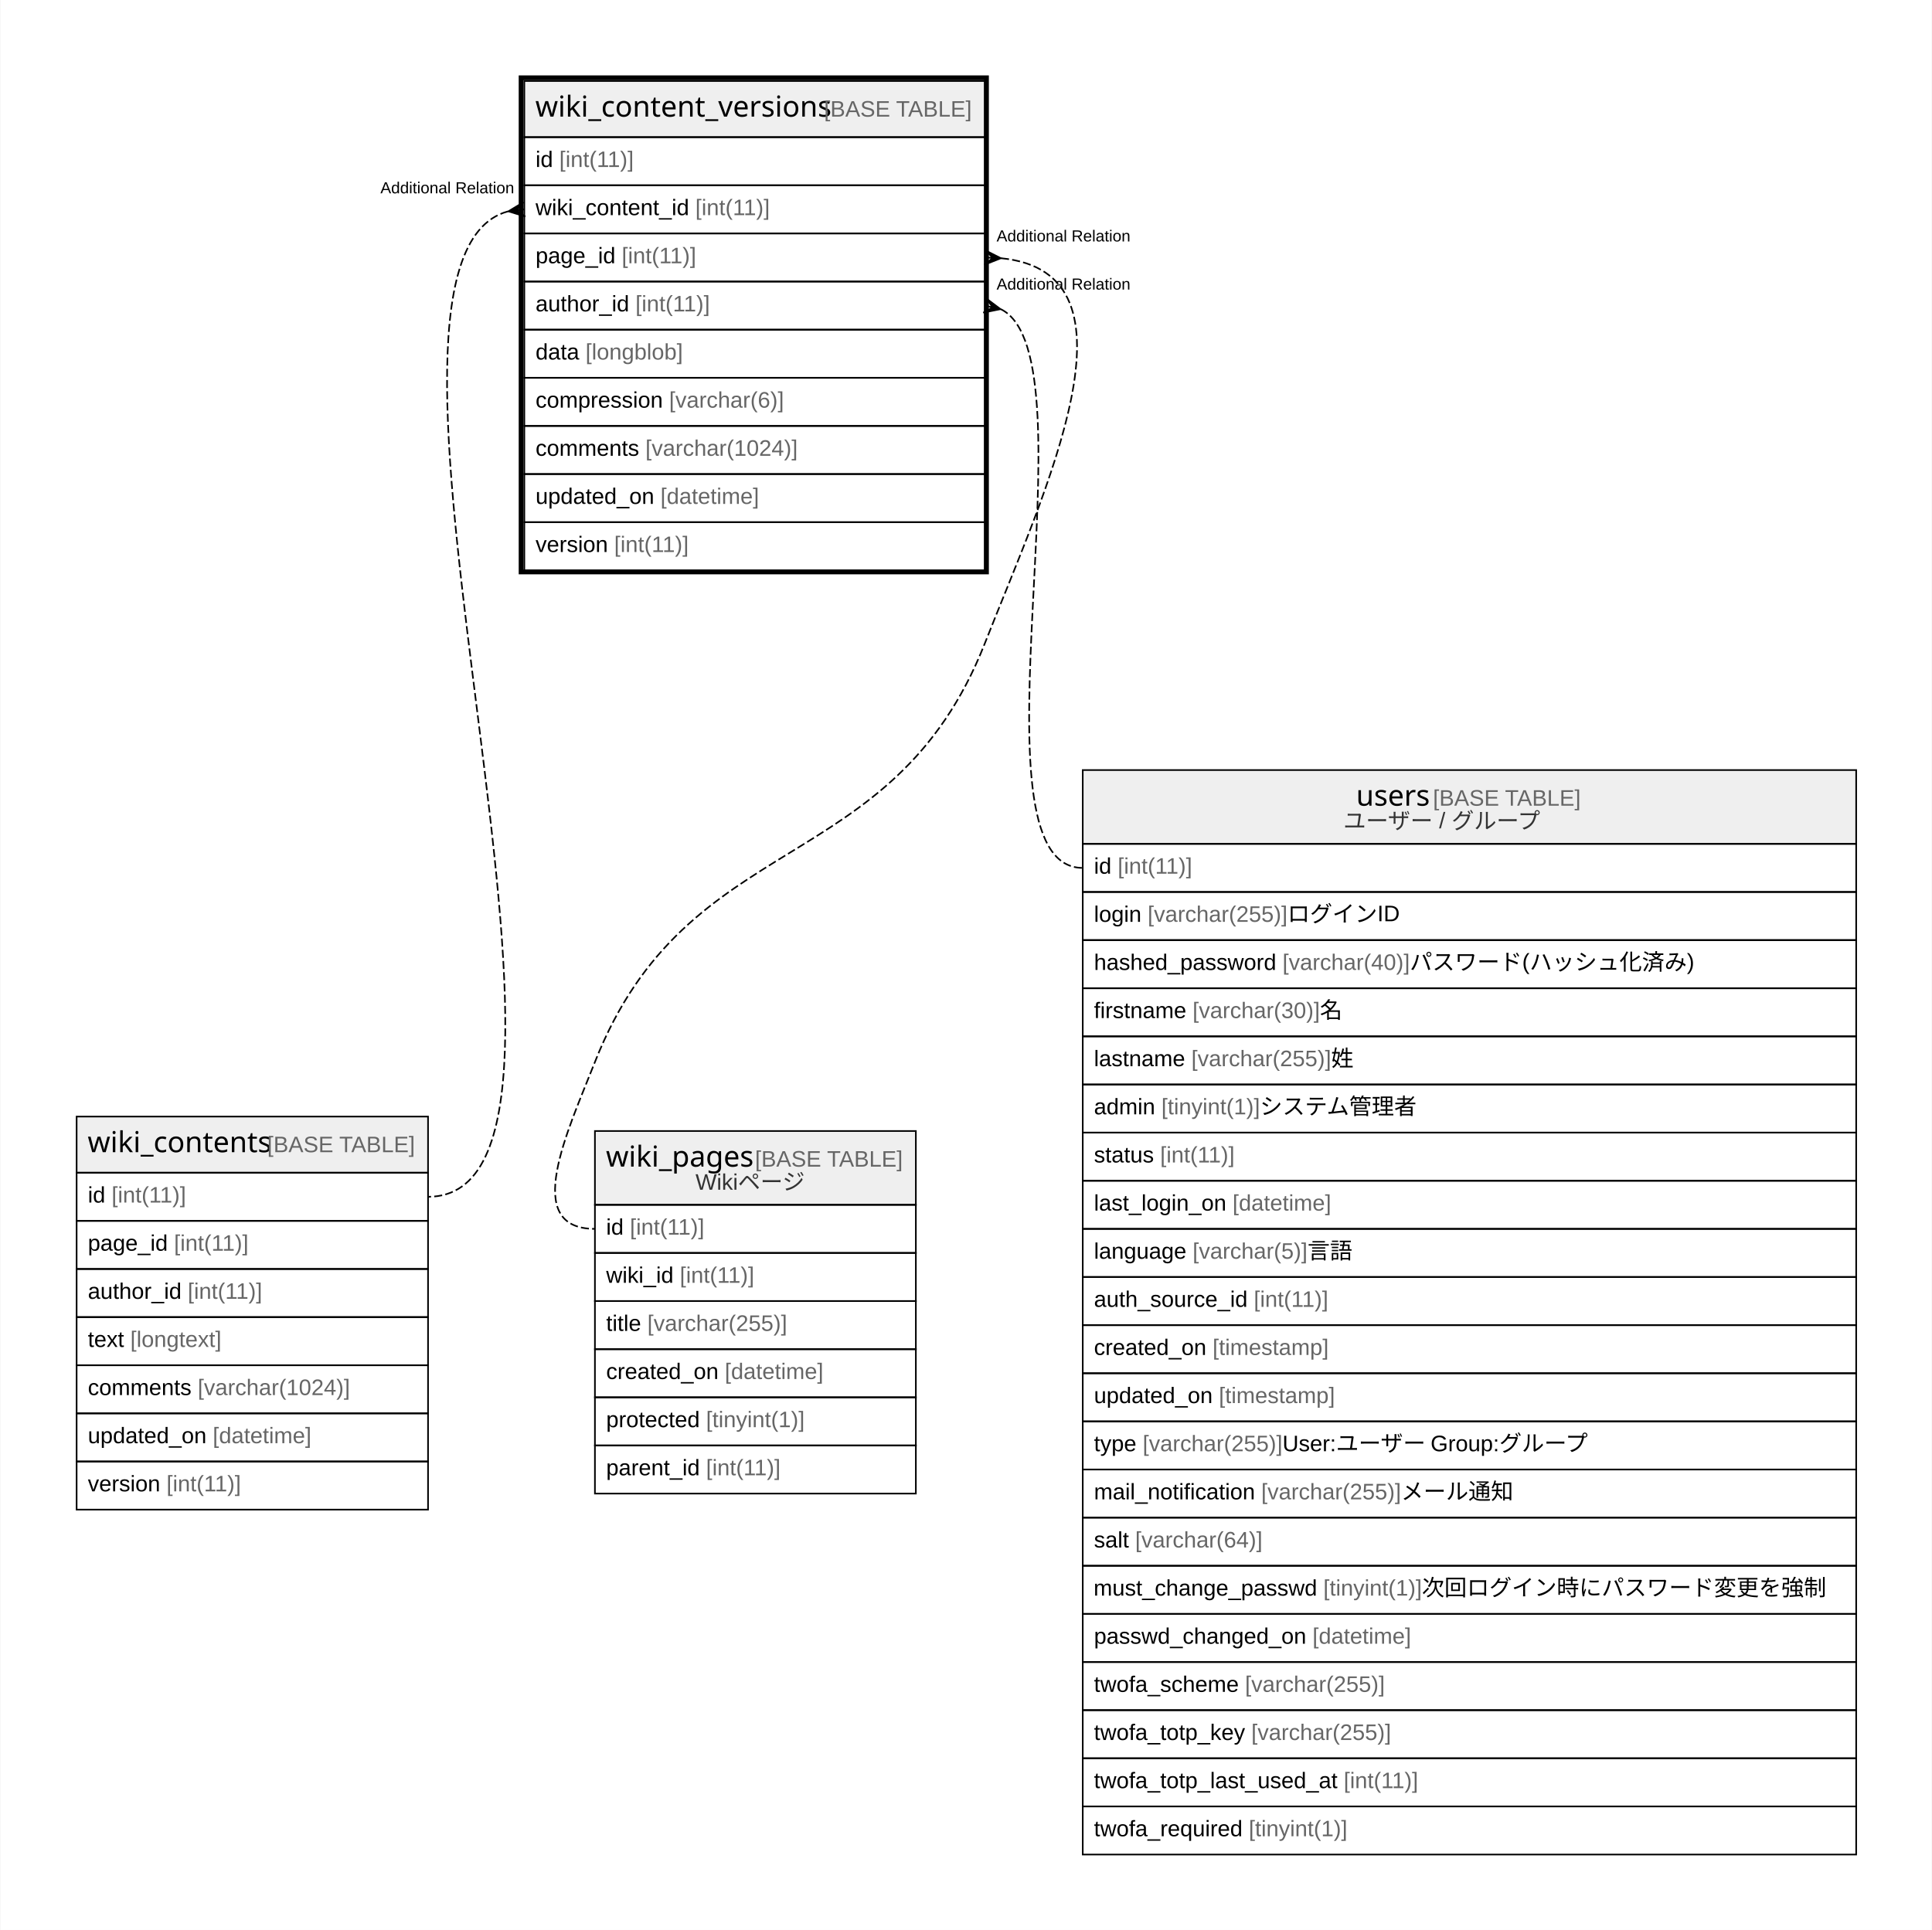
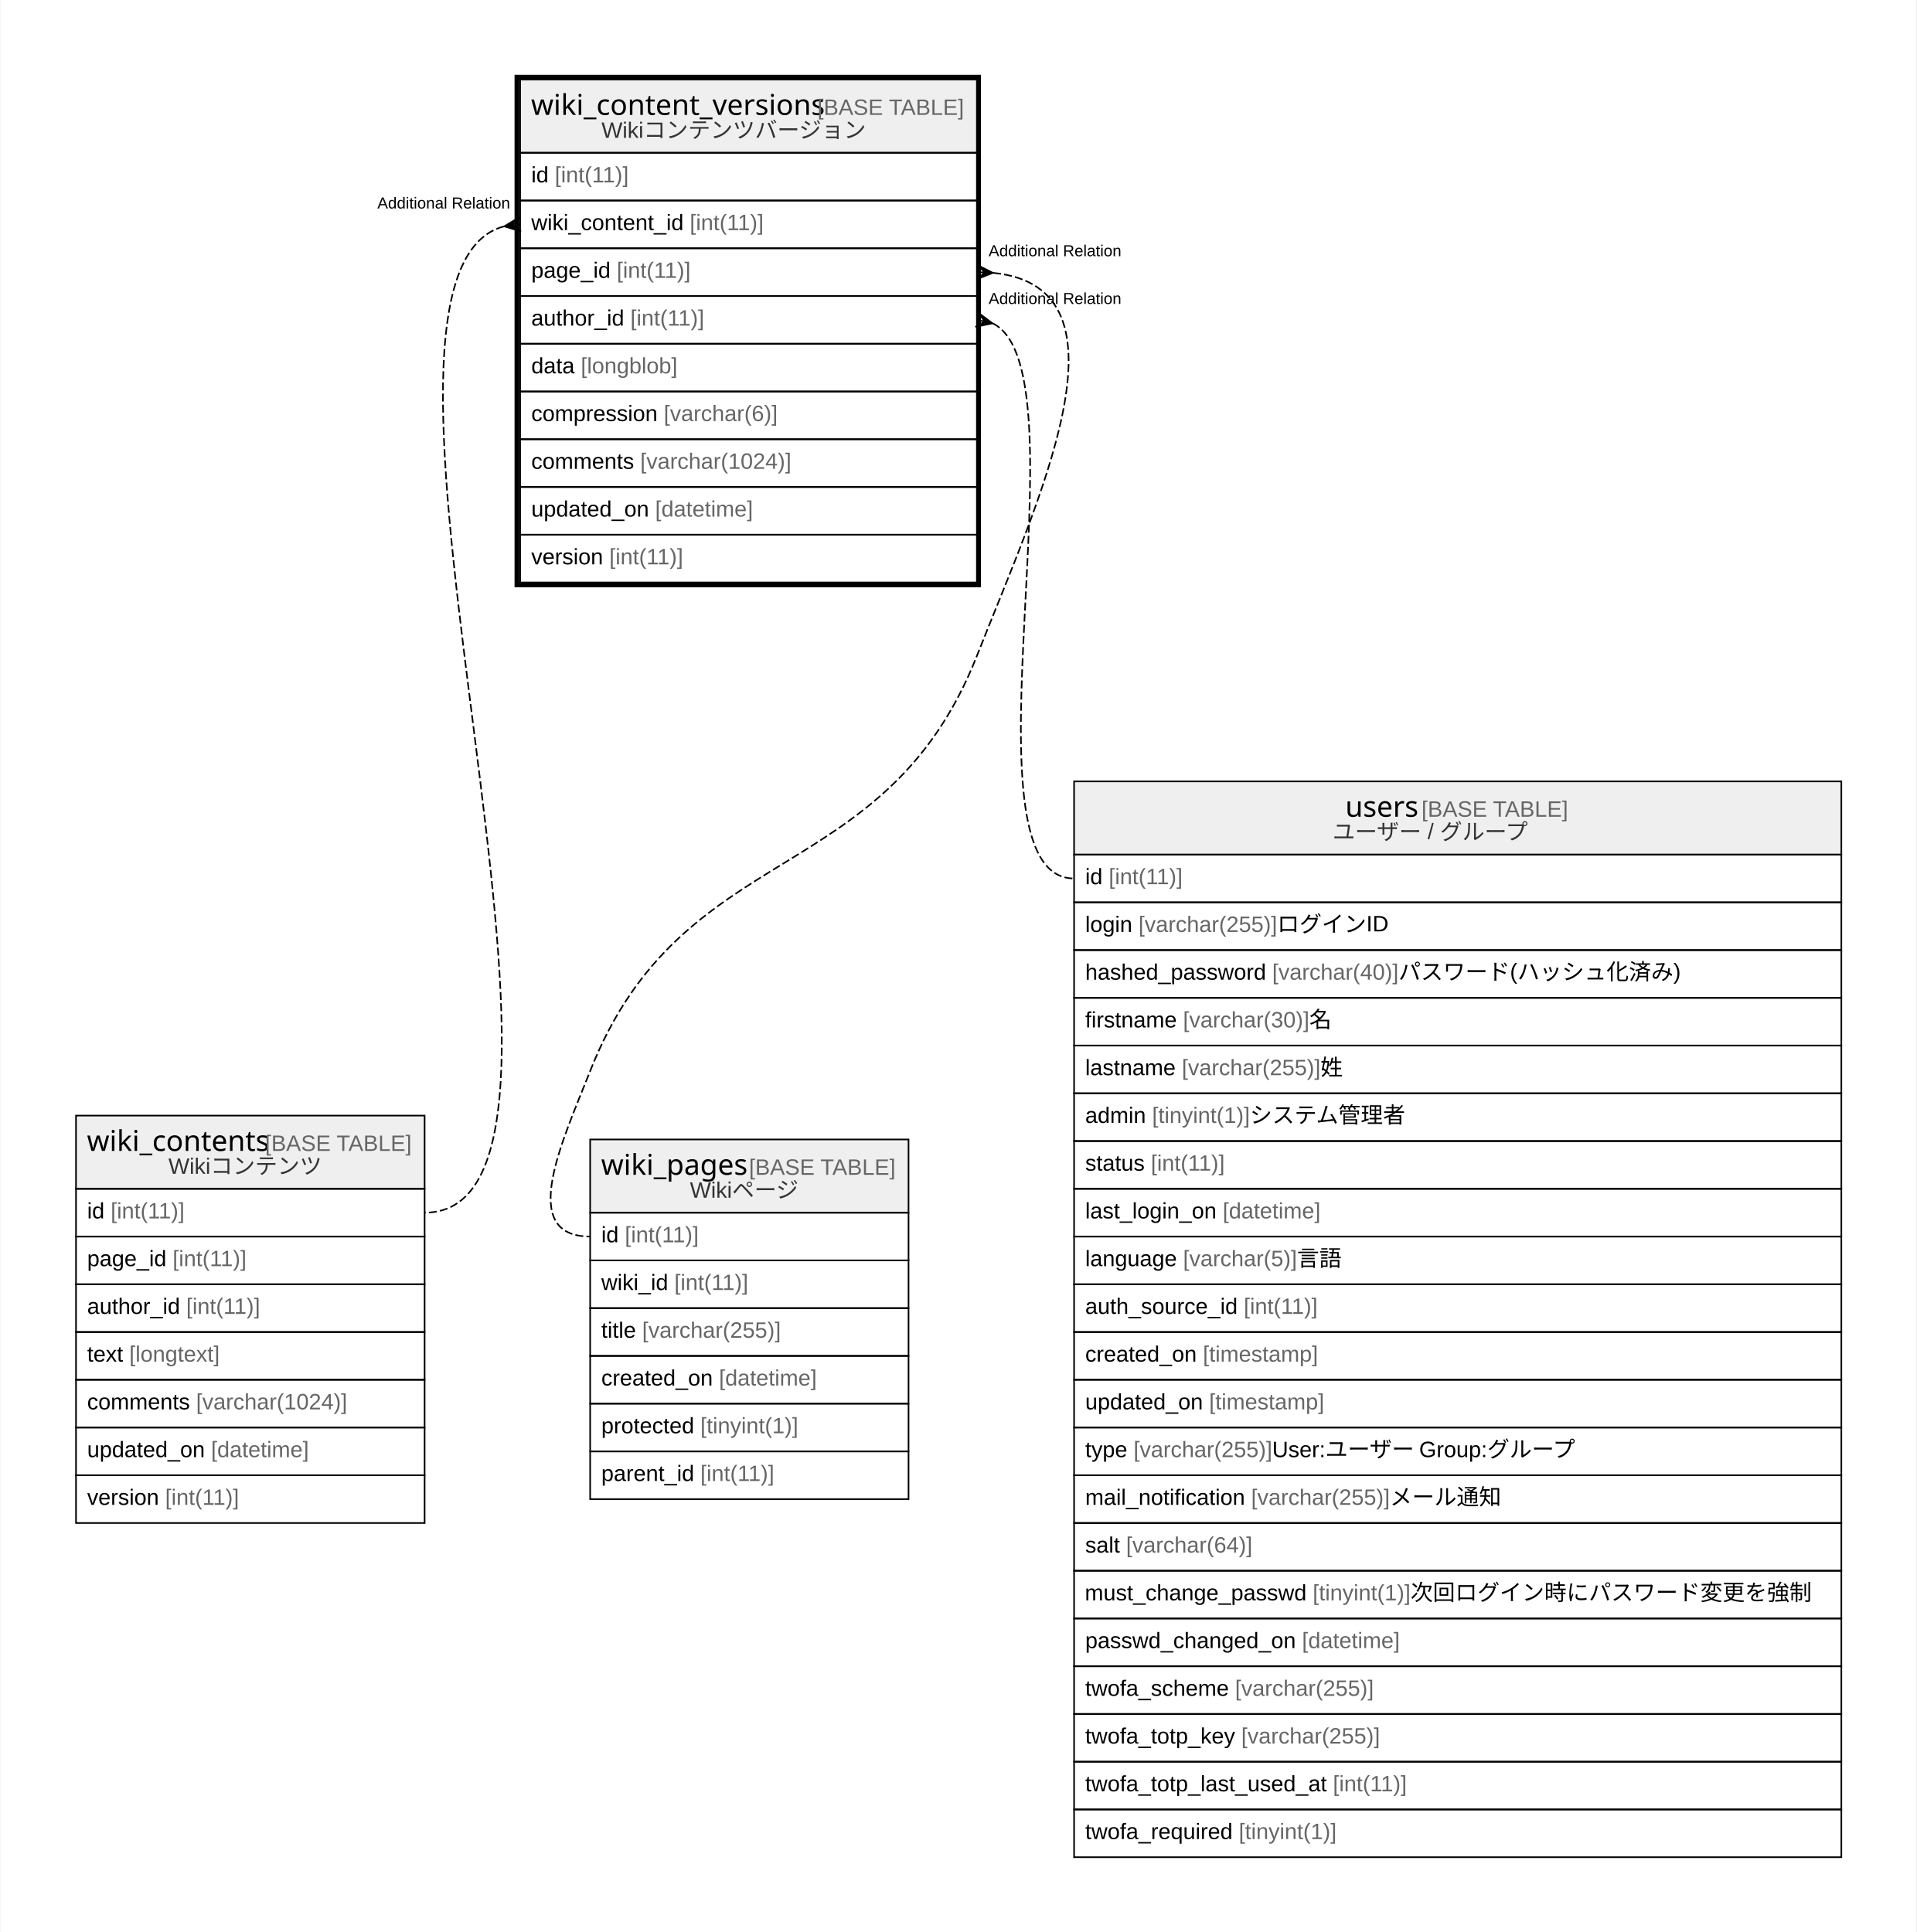
- <svg xmlns="http://www.w3.org/2000/svg" width="1204pt" height="1203pt" viewBox="0.00 0.00 1203.50 1203.00">
-   <g id="graph0" class="graph" transform="scale(1 1) rotate(0) translate(4 1199)">
-     <polygon fill="#ffffff" stroke="transparent" points="-4,4 -4,-1199 1199.5,-1199 1199.5,4 -4,4" />
+ <svg xmlns="http://www.w3.org/2000/svg" width="1204pt" height="1214pt" viewBox="0.00 0.00 1203.50 1214.00">
+   <g id="graph0" class="graph" transform="scale(1 1) rotate(0) translate(4 1210)">
+     <polygon fill="#ffffff" stroke="transparent" points="-4,4 -4,-1210 1199.5,-1210 1199.5,4 -4,4" />
    <g id="node1" class="node">
-       <polygon fill="#efefef" stroke="transparent" points="322.5,-1113.5 322.5,-1148.5 609.5,-1148.5 609.5,-1113.5 322.5,-1113.5" />
-       <polygon fill="none" stroke="#000000" points="322.5,-1113.5 322.5,-1148.5 609.5,-1148.5 609.5,-1113.5 322.5,-1113.5" />
-       <text text-anchor="start" x="329.358" y="-1126.3" font-family="Arial Bold" font-size="18.00" fill="#000000">wiki_content_versions</text>
-       <text text-anchor="start" x="505.388" y="-1126.3" font-family="Arial" font-size="14.00" fill="#000000"> </text>
-       <text text-anchor="start" x="509.278" y="-1126.3" font-family="Arial" font-size="14.00" fill="#666666">[BASE TABLE]</text>
-       <polygon fill="none" stroke="#000000" points="322.5,-1083.5 322.5,-1113.5 609.5,-1113.5 609.5,-1083.5 322.5,-1083.5" />
-       <text text-anchor="start" x="329.5" y="-1094.9" font-family="Arial" font-size="14.00" fill="#000000">id </text>
-       <text text-anchor="start" x="344.28" y="-1094.9" font-family="Arial" font-size="14.00" fill="#666666">[int(11)]</text>
-       <polygon fill="none" stroke="#000000" points="322.5,-1053.5 322.5,-1083.5 609.5,-1083.5 609.5,-1053.5 322.5,-1053.5" />
-       <text text-anchor="start" x="329.5" y="-1064.9" font-family="Arial" font-size="14.00" fill="#000000">wiki_content_id </text>
-       <text text-anchor="start" x="429.076" y="-1064.9" font-family="Arial" font-size="14.00" fill="#666666">[int(11)]</text>
-       <polygon fill="none" stroke="#000000" points="322.5,-1023.5 322.5,-1053.5 609.5,-1053.5 609.5,-1023.5 322.5,-1023.5" />
-       <text text-anchor="start" x="329.5" y="-1034.9" font-family="Arial" font-size="14.00" fill="#000000">page_id </text>
-       <text text-anchor="start" x="383.193" y="-1034.9" font-family="Arial" font-size="14.00" fill="#666666">[int(11)]</text>
-       <polygon fill="none" stroke="#000000" points="322.5,-993.5 322.5,-1023.5 609.5,-1023.5 609.5,-993.5 322.5,-993.5" />
-       <text text-anchor="start" x="329.5" y="-1004.9" font-family="Arial" font-size="14.00" fill="#000000">author_id </text>
-       <text text-anchor="start" x="391.744" y="-1004.9" font-family="Arial" font-size="14.00" fill="#666666">[int(11)]</text>
-       <polygon fill="none" stroke="#000000" points="322.5,-963.5 322.5,-993.5 609.5,-993.5 609.5,-963.5 322.5,-963.5" />
-       <text text-anchor="start" x="329.5" y="-974.9" font-family="Arial" font-size="14.00" fill="#000000">data </text>
-       <text text-anchor="start" x="360.629" y="-974.9" font-family="Arial" font-size="14.00" fill="#666666">[longblob]</text>
-       <polygon fill="none" stroke="#000000" points="322.5,-933.5 322.5,-963.5 609.5,-963.5 609.5,-933.5 322.5,-933.5" />
-       <text text-anchor="start" x="329.5" y="-944.9" font-family="Arial" font-size="14.00" fill="#000000">compression </text>
-       <text text-anchor="start" x="412.731" y="-944.9" font-family="Arial" font-size="14.00" fill="#666666">[varchar(6)]</text>
-       <polygon fill="none" stroke="#000000" points="322.5,-903.5 322.5,-933.5 609.5,-933.5 609.5,-903.5 322.5,-903.5" />
-       <text text-anchor="start" x="329.5" y="-914.9" font-family="Arial" font-size="14.00" fill="#000000">comments </text>
-       <text text-anchor="start" x="397.95" y="-914.9" font-family="Arial" font-size="14.00" fill="#666666">[varchar(1024)]</text>
-       <polygon fill="none" stroke="#000000" points="322.5,-873.5 322.5,-903.5 609.5,-903.5 609.5,-873.5 322.5,-873.5" />
-       <text text-anchor="start" x="329.5" y="-884.9" font-family="Arial" font-size="14.00" fill="#000000">updated_on </text>
-       <text text-anchor="start" x="407.325" y="-884.9" font-family="Arial" font-size="14.00" fill="#666666">[datetime]</text>
-       <polygon fill="none" stroke="#000000" points="322.5,-843.5 322.5,-873.5 609.5,-873.5 609.5,-843.5 322.5,-843.5" />
-       <text text-anchor="start" x="329.5" y="-854.9" font-family="Arial" font-size="14.00" fill="#000000">version </text>
-       <text text-anchor="start" x="378.506" y="-854.9" font-family="Arial" font-size="14.00" fill="#666666">[int(11)]</text>
-       <polygon fill="none" stroke="#000000" stroke-width="3" points="320.5,-842.5 320.5,-1150.5 610.5,-1150.5 610.5,-842.5 320.5,-842.5" />
+       <polygon fill="#efefef" stroke="transparent" points="322.5,-1114 322.5,-1160 609.5,-1160 609.5,-1114 322.5,-1114" />
+       <polygon fill="none" stroke="#000000" points="322.5,-1114 322.5,-1160 609.5,-1160 609.5,-1114 322.5,-1114" />
+       <text text-anchor="start" x="329.358" y="-1137.8" font-family="Arial Bold" font-size="18.00" fill="#000000">wiki_content_versions</text>
+       <text text-anchor="start" x="505.388" y="-1137.8" font-family="Arial" font-size="14.00" fill="#000000"> </text>
+       <text text-anchor="start" x="509.278" y="-1137.8" font-family="Arial" font-size="14.00" fill="#666666">[BASE TABLE]</text>
+       <text text-anchor="start" x="373.594" y="-1123.4" font-family="Arial" font-size="14.00" fill="#333333">Wikiコンテンツバージョン</text>
+       <polygon fill="none" stroke="#000000" points="322.5,-1084 322.5,-1114 609.5,-1114 609.5,-1084 322.5,-1084" />
+       <text text-anchor="start" x="329.5" y="-1095.4" font-family="Arial" font-size="14.00" fill="#000000">id </text>
+       <text text-anchor="start" x="344.28" y="-1095.4" font-family="Arial" font-size="14.00" fill="#666666">[int(11)]</text>
+       <polygon fill="none" stroke="#000000" points="322.5,-1054 322.5,-1084 609.5,-1084 609.5,-1054 322.5,-1054" />
+       <text text-anchor="start" x="329.5" y="-1065.4" font-family="Arial" font-size="14.00" fill="#000000">wiki_content_id </text>
+       <text text-anchor="start" x="429.076" y="-1065.4" font-family="Arial" font-size="14.00" fill="#666666">[int(11)]</text>
+       <polygon fill="none" stroke="#000000" points="322.5,-1024 322.5,-1054 609.5,-1054 609.5,-1024 322.5,-1024" />
+       <text text-anchor="start" x="329.5" y="-1035.4" font-family="Arial" font-size="14.00" fill="#000000">page_id </text>
+       <text text-anchor="start" x="383.193" y="-1035.4" font-family="Arial" font-size="14.00" fill="#666666">[int(11)]</text>
+       <polygon fill="none" stroke="#000000" points="322.5,-994 322.5,-1024 609.5,-1024 609.5,-994 322.5,-994" />
+       <text text-anchor="start" x="329.5" y="-1005.4" font-family="Arial" font-size="14.00" fill="#000000">author_id </text>
+       <text text-anchor="start" x="391.744" y="-1005.4" font-family="Arial" font-size="14.00" fill="#666666">[int(11)]</text>
+       <polygon fill="none" stroke="#000000" points="322.5,-964 322.5,-994 609.5,-994 609.5,-964 322.5,-964" />
+       <text text-anchor="start" x="329.5" y="-975.4" font-family="Arial" font-size="14.00" fill="#000000">data </text>
+       <text text-anchor="start" x="360.629" y="-975.4" font-family="Arial" font-size="14.00" fill="#666666">[longblob]</text>
+       <polygon fill="none" stroke="#000000" points="322.5,-934 322.5,-964 609.5,-964 609.5,-934 322.5,-934" />
+       <text text-anchor="start" x="329.5" y="-945.4" font-family="Arial" font-size="14.00" fill="#000000">compression </text>
+       <text text-anchor="start" x="412.731" y="-945.4" font-family="Arial" font-size="14.00" fill="#666666">[varchar(6)]</text>
+       <polygon fill="none" stroke="#000000" points="322.5,-904 322.5,-934 609.5,-934 609.5,-904 322.5,-904" />
+       <text text-anchor="start" x="329.5" y="-915.4" font-family="Arial" font-size="14.00" fill="#000000">comments </text>
+       <text text-anchor="start" x="397.95" y="-915.4" font-family="Arial" font-size="14.00" fill="#666666">[varchar(1024)]</text>
+       <polygon fill="none" stroke="#000000" points="322.5,-874 322.5,-904 609.5,-904 609.5,-874 322.5,-874" />
+       <text text-anchor="start" x="329.5" y="-885.4" font-family="Arial" font-size="14.00" fill="#000000">updated_on </text>
+       <text text-anchor="start" x="407.325" y="-885.4" font-family="Arial" font-size="14.00" fill="#666666">[datetime]</text>
+       <polygon fill="none" stroke="#000000" points="322.5,-844 322.5,-874 609.5,-874 609.5,-844 322.5,-844" />
+       <text text-anchor="start" x="329.5" y="-855.4" font-family="Arial" font-size="14.00" fill="#000000">version </text>
+       <text text-anchor="start" x="378.506" y="-855.4" font-family="Arial" font-size="14.00" fill="#666666">[int(11)]</text>
+       <polygon fill="none" stroke="#000000" stroke-width="3" points="320.5,-842.5 320.5,-1161.5 610.5,-1161.5 610.5,-842.5 320.5,-842.5" />
    </g>
    <g id="node2" class="node">
-       <polygon fill="#efefef" stroke="transparent" points="43.5,-468 43.5,-503 262.5,-503 262.5,-468 43.5,-468" />
-       <polygon fill="none" stroke="#000000" points="43.5,-468 43.5,-503 262.5,-503 262.5,-468 43.5,-468" />
-       <text text-anchor="start" x="50.364" y="-480.8" font-family="Arial Bold" font-size="18.00" fill="#000000">wiki_contents</text>
-       <text text-anchor="start" x="158.382" y="-480.8" font-family="Arial" font-size="14.00" fill="#000000"> </text>
-       <text text-anchor="start" x="162.273" y="-480.8" font-family="Arial" font-size="14.00" fill="#666666">[BASE TABLE]</text>
-       <polygon fill="none" stroke="#000000" points="43.5,-438 43.5,-468 262.5,-468 262.5,-438 43.5,-438" />
-       <text text-anchor="start" x="50.5" y="-449.4" font-family="Arial" font-size="14.00" fill="#000000">id </text>
-       <text text-anchor="start" x="65.28" y="-449.4" font-family="Arial" font-size="14.00" fill="#666666">[int(11)]</text>
-       <polygon fill="none" stroke="#000000" points="43.5,-408 43.5,-438 262.5,-438 262.5,-408 43.5,-408" />
-       <text text-anchor="start" x="50.5" y="-419.4" font-family="Arial" font-size="14.00" fill="#000000">page_id </text>
-       <text text-anchor="start" x="104.193" y="-419.4" font-family="Arial" font-size="14.00" fill="#666666">[int(11)]</text>
-       <polygon fill="none" stroke="#000000" points="43.5,-378 43.5,-408 262.5,-408 262.5,-378 43.5,-378" />
-       <text text-anchor="start" x="50.5" y="-389.4" font-family="Arial" font-size="14.00" fill="#000000">author_id </text>
-       <text text-anchor="start" x="112.744" y="-389.4" font-family="Arial" font-size="14.00" fill="#666666">[int(11)]</text>
-       <polygon fill="none" stroke="#000000" points="43.5,-348 43.5,-378 262.5,-378 262.5,-348 43.5,-348" />
-       <text text-anchor="start" x="50.5" y="-359.4" font-family="Arial" font-size="14.00" fill="#000000">text </text>
-       <text text-anchor="start" x="76.954" y="-359.4" font-family="Arial" font-size="14.00" fill="#666666">[longtext]</text>
-       <polygon fill="none" stroke="#000000" points="43.5,-318 43.5,-348 262.5,-348 262.5,-318 43.5,-318" />
-       <text text-anchor="start" x="50.5" y="-329.4" font-family="Arial" font-size="14.00" fill="#000000">comments </text>
-       <text text-anchor="start" x="118.95" y="-329.4" font-family="Arial" font-size="14.00" fill="#666666">[varchar(1024)]</text>
-       <polygon fill="none" stroke="#000000" points="43.5,-288 43.5,-318 262.5,-318 262.5,-288 43.5,-288" />
-       <text text-anchor="start" x="50.5" y="-299.4" font-family="Arial" font-size="14.00" fill="#000000">updated_on </text>
-       <text text-anchor="start" x="128.325" y="-299.4" font-family="Arial" font-size="14.00" fill="#666666">[datetime]</text>
-       <polygon fill="none" stroke="#000000" points="43.5,-258 43.5,-288 262.5,-288 262.5,-258 43.5,-258" />
-       <text text-anchor="start" x="50.5" y="-269.4" font-family="Arial" font-size="14.00" fill="#000000">version </text>
-       <text text-anchor="start" x="99.506" y="-269.4" font-family="Arial" font-size="14.00" fill="#666666">[int(11)]</text>
+       <polygon fill="#efefef" stroke="transparent" points="43.5,-463 43.5,-509 262.5,-509 262.5,-463 43.5,-463" />
+       <polygon fill="none" stroke="#000000" points="43.5,-463 43.5,-509 262.5,-509 262.5,-463 43.5,-463" />
+       <text text-anchor="start" x="50.364" y="-486.8" font-family="Arial Bold" font-size="18.00" fill="#000000">wiki_contents</text>
+       <text text-anchor="start" x="158.382" y="-486.8" font-family="Arial" font-size="14.00" fill="#000000"> </text>
+       <text text-anchor="start" x="162.273" y="-486.8" font-family="Arial" font-size="14.00" fill="#666666">[BASE TABLE]</text>
+       <text text-anchor="start" x="101.549" y="-472.4" font-family="Arial" font-size="14.00" fill="#333333">Wikiコンテンツ</text>
+       <polygon fill="none" stroke="#000000" points="43.5,-433 43.5,-463 262.5,-463 262.5,-433 43.5,-433" />
+       <text text-anchor="start" x="50.5" y="-444.4" font-family="Arial" font-size="14.00" fill="#000000">id </text>
+       <text text-anchor="start" x="65.28" y="-444.4" font-family="Arial" font-size="14.00" fill="#666666">[int(11)]</text>
+       <polygon fill="none" stroke="#000000" points="43.5,-403 43.5,-433 262.5,-433 262.5,-403 43.5,-403" />
+       <text text-anchor="start" x="50.5" y="-414.4" font-family="Arial" font-size="14.00" fill="#000000">page_id </text>
+       <text text-anchor="start" x="104.193" y="-414.4" font-family="Arial" font-size="14.00" fill="#666666">[int(11)]</text>
+       <polygon fill="none" stroke="#000000" points="43.5,-373 43.5,-403 262.5,-403 262.5,-373 43.5,-373" />
+       <text text-anchor="start" x="50.5" y="-384.4" font-family="Arial" font-size="14.00" fill="#000000">author_id </text>
+       <text text-anchor="start" x="112.744" y="-384.4" font-family="Arial" font-size="14.00" fill="#666666">[int(11)]</text>
+       <polygon fill="none" stroke="#000000" points="43.5,-343 43.5,-373 262.5,-373 262.5,-343 43.5,-343" />
+       <text text-anchor="start" x="50.5" y="-354.4" font-family="Arial" font-size="14.00" fill="#000000">text </text>
+       <text text-anchor="start" x="76.954" y="-354.4" font-family="Arial" font-size="14.00" fill="#666666">[longtext]</text>
+       <polygon fill="none" stroke="#000000" points="43.5,-313 43.5,-343 262.5,-343 262.5,-313 43.5,-313" />
+       <text text-anchor="start" x="50.5" y="-324.4" font-family="Arial" font-size="14.00" fill="#000000">comments </text>
+       <text text-anchor="start" x="118.95" y="-324.4" font-family="Arial" font-size="14.00" fill="#666666">[varchar(1024)]</text>
+       <polygon fill="none" stroke="#000000" points="43.5,-283 43.5,-313 262.5,-313 262.5,-283 43.5,-283" />
+       <text text-anchor="start" x="50.5" y="-294.4" font-family="Arial" font-size="14.00" fill="#000000">updated_on </text>
+       <text text-anchor="start" x="128.325" y="-294.4" font-family="Arial" font-size="14.00" fill="#666666">[datetime]</text>
+       <polygon fill="none" stroke="#000000" points="43.5,-253 43.5,-283 262.5,-283 262.5,-253 43.5,-253" />
+       <text text-anchor="start" x="50.5" y="-264.4" font-family="Arial" font-size="14.00" fill="#000000">version </text>
+       <text text-anchor="start" x="99.506" y="-264.4" font-family="Arial" font-size="14.00" fill="#666666">[int(11)]</text>
    </g>
    <g id="edge1" class="edge">
-       <path fill="none" stroke="#000000" stroke-dasharray="5,2" d="M312.351,-1067.239C196.159,-1036.47 396.303,-453 262.5,-453" />
-       <polygon fill="#000000" stroke="#000000" points="312.576,-1067.267 321.945,-1072.966 317.538,-1067.883 322.5,-1068.5 322.5,-1068.5 322.5,-1068.5 317.538,-1067.883 323.055,-1064.034 312.576,-1067.267 312.576,-1067.267" />
-       <text text-anchor="start" x="232.825" y="-1078.5" font-family="Arial" font-size="10.00" fill="#000000">Additional Relation</text>
+       <path fill="none" stroke="#000000" stroke-dasharray="5,2" d="M312.262,-1067.728C195.068,-1036.684 397.487,-448 262.5,-448" />
+       <polygon fill="#000000" stroke="#000000" points="312.576,-1067.766 321.945,-1073.466 317.538,-1068.383 322.5,-1069 322.5,-1069 322.5,-1069 317.538,-1068.383 323.055,-1064.534 312.576,-1067.766 312.576,-1067.766" />
+       <text text-anchor="start" x="232.825" y="-1079" font-family="Arial" font-size="10.00" fill="#000000">Additional Relation</text>
    </g>
    <g id="node3" class="node">
      <polygon fill="#efefef" stroke="transparent" points="366.5,-448 366.5,-494 566.5,-494 566.5,-448 366.5,-448" />
      <polygon fill="none" stroke="#000000" points="366.5,-448 366.5,-494 566.5,-494 566.5,-448 366.5,-448" />
      <text text-anchor="start" x="373.366" y="-471.8" font-family="Arial Bold" font-size="18.00" fill="#000000">wiki_pages</text>
      <text text-anchor="start" x="462.38" y="-471.8" font-family="Arial" font-size="14.00" fill="#000000"> </text>
      <text text-anchor="start" x="466.271" y="-471.8" font-family="Arial" font-size="14.00" fill="#666666">[BASE TABLE]</text>
      <text text-anchor="start" x="429.184" y="-457.4" font-family="Arial" font-size="14.00" fill="#333333">Wikiページ</text>
      <polygon fill="none" stroke="#000000" points="366.5,-418 366.5,-448 566.5,-448 566.5,-418 366.5,-418" />
      <text text-anchor="start" x="373.5" y="-429.4" font-family="Arial" font-size="14.00" fill="#000000">id </text>
      <text text-anchor="start" x="388.28" y="-429.4" font-family="Arial" font-size="14.00" fill="#666666">[int(11)]</text>
      <polygon fill="none" stroke="#000000" points="366.5,-388 366.5,-418 566.5,-418 566.5,-388 366.5,-388" />
      <text text-anchor="start" x="373.5" y="-399.4" font-family="Arial" font-size="14.00" fill="#000000">wiki_id </text>
      <text text-anchor="start" x="419.382" y="-399.4" font-family="Arial" font-size="14.00" fill="#666666">[int(11)]</text>
      <polygon fill="none" stroke="#000000" points="366.5,-358 366.5,-388 566.5,-388 566.5,-358 366.5,-358" />
      <text text-anchor="start" x="373.5" y="-369.4" font-family="Arial" font-size="14.00" fill="#000000">title </text>
      <text text-anchor="start" x="399.168" y="-369.4" font-family="Arial" font-size="14.00" fill="#666666">[varchar(255)]</text>
      <polygon fill="none" stroke="#000000" points="366.5,-328 366.5,-358 566.5,-358 566.5,-328 366.5,-328" />
      <text text-anchor="start" x="373.5" y="-339.4" font-family="Arial" font-size="14.00" fill="#000000">created_on </text>
      <text text-anchor="start" x="447.42" y="-339.4" font-family="Arial" font-size="14.00" fill="#666666">[datetime]</text>
      <polygon fill="none" stroke="#000000" points="366.5,-298 366.5,-328 566.5,-328 566.5,-298 366.5,-298" />
      <text text-anchor="start" x="373.5" y="-309.4" font-family="Arial" font-size="14.00" fill="#000000">protected </text>
      <text text-anchor="start" x="435.745" y="-309.4" font-family="Arial" font-size="14.00" fill="#666666">[tinyint(1)]</text>
      <polygon fill="none" stroke="#000000" points="366.5,-268 366.5,-298 566.5,-298 566.5,-268 366.5,-268" />
      <text text-anchor="start" x="373.5" y="-279.4" font-family="Arial" font-size="14.00" fill="#000000">parent_id </text>
      <text text-anchor="start" x="435.744" y="-279.4" font-family="Arial" font-size="14.00" fill="#666666">[int(11)]</text>
    </g>
    <g id="edge2" class="edge">
-       <path fill="none" stroke="#000000" stroke-dasharray="5,2" d="M619.577,-1038.04C711.921,-1029.18 647.336,-894.164 609.5,-798 551.471,-650.512 424.529,-684.488 366.5,-537 349.577,-493.987 320.278,-433 366.5,-433" />
-       <polygon fill="#000000" stroke="#000000" points="619.49,-1038.044 609.295,-1034.005 614.495,-1038.272 609.5,-1038.5 609.5,-1038.5 609.5,-1038.5 614.495,-1038.272 609.705,-1042.995 619.49,-1038.044 619.49,-1038.044" />
-       <text text-anchor="start" x="616.824" y="-1048.5" font-family="Arial" font-size="10.00" fill="#000000">Additional Relation</text>
+       <path fill="none" stroke="#000000" stroke-dasharray="5,2" d="M619.598,-1038.539C712.134,-1029.661 647.415,-894.364 609.5,-798 551.471,-650.512 424.529,-684.488 366.5,-537 349.577,-493.987 320.278,-433 366.5,-433" />
+       <polygon fill="#000000" stroke="#000000" points="619.49,-1038.544 609.295,-1034.505 614.495,-1038.772 609.5,-1039 609.5,-1039 609.5,-1039 614.495,-1038.772 609.705,-1043.495 619.49,-1038.544 619.49,-1038.544" />
+       <text text-anchor="start" x="616.824" y="-1049" font-family="Arial" font-size="10.00" fill="#000000">Additional Relation</text>
    </g>
    <g id="node4" class="node">
      <polygon fill="#efefef" stroke="transparent" points="670.5,-673 670.5,-719 1152.5,-719 1152.5,-673 670.5,-673" />
      <polygon fill="none" stroke="#000000" points="670.5,-673 670.5,-719 1152.5,-719 1152.5,-673 670.5,-673" />
      <text text-anchor="start" x="840.871" y="-696.8" font-family="Arial Bold" font-size="18.00" fill="#000000">users</text>
      <text text-anchor="start" x="884.875" y="-696.8" font-family="Arial" font-size="14.00" fill="#000000"> </text>
      <text text-anchor="start" x="888.766" y="-696.8" font-family="Arial" font-size="14.00" fill="#666666">[BASE TABLE]</text>
      <text text-anchor="start" x="832.956" y="-682.4" font-family="Arial" font-size="14.00" fill="#333333">ユーザー / グループ</text>
      <polygon fill="none" stroke="#000000" points="670.5,-643 670.5,-673 1152.5,-673 1152.5,-643 670.5,-643" />
      <text text-anchor="start" x="677.5" y="-654.4" font-family="Arial" font-size="14.00" fill="#000000">id </text>
      <text text-anchor="start" x="692.28" y="-654.4" font-family="Arial" font-size="14.00" fill="#666666">[int(11)]</text>
      <polygon fill="none" stroke="#000000" points="670.5,-613 670.5,-643 1152.5,-643 1152.5,-613 670.5,-613" />
      <text text-anchor="start" x="677.5" y="-624.4" font-family="Arial" font-size="14.00" fill="#000000">login </text>
      <text text-anchor="start" x="710.952" y="-624.4" font-family="Arial" font-size="14.00" fill="#666666">[varchar(255)]</text>
      <text text-anchor="start" x="798.071" y="-624.4" font-family="Arial" font-size="14.00" fill="#000000"> ログインID</text>
      <polygon fill="none" stroke="#000000" points="670.5,-583 670.5,-613 1152.5,-613 1152.5,-583 670.5,-583" />
      <text text-anchor="start" x="677.5" y="-594.4" font-family="Arial" font-size="14.00" fill="#000000">hashed_password </text>
      <text text-anchor="start" x="794.984" y="-594.4" font-family="Arial" font-size="14.00" fill="#666666">[varchar(40)]</text>
      <text text-anchor="start" x="874.32" y="-594.4" font-family="Arial" font-size="14.00" fill="#000000"> パスワード(ハッシュ化済み)</text>
      <polygon fill="none" stroke="#000000" points="670.5,-553 670.5,-583 1152.5,-583 1152.5,-553 670.5,-553" />
      <text text-anchor="start" x="677.5" y="-564.4" font-family="Arial" font-size="14.00" fill="#000000">firstname </text>
      <text text-anchor="start" x="738.947" y="-564.4" font-family="Arial" font-size="14.00" fill="#666666">[varchar(30)]</text>
      <text text-anchor="start" x="818.284" y="-564.4" font-family="Arial" font-size="14.00" fill="#000000"> 名</text>
      <polygon fill="none" stroke="#000000" points="670.5,-523 670.5,-553 1152.5,-553 1152.5,-523 670.5,-523" />
      <text text-anchor="start" x="677.5" y="-534.4" font-family="Arial" font-size="14.00" fill="#000000">lastname </text>
      <text text-anchor="start" x="738.179" y="-534.4" font-family="Arial" font-size="14.00" fill="#666666">[varchar(255)]</text>
      <text text-anchor="start" x="825.298" y="-534.4" font-family="Arial" font-size="14.00" fill="#000000"> 姓</text>
      <polygon fill="none" stroke="#000000" points="670.5,-493 670.5,-523 1152.5,-523 1152.5,-493 670.5,-493" />
      <text text-anchor="start" x="677.5" y="-504.4" font-family="Arial" font-size="14.00" fill="#000000">admin </text>
      <text text-anchor="start" x="719.506" y="-504.4" font-family="Arial" font-size="14.00" fill="#666666">[tinyint(1)]</text>
      <text text-anchor="start" x="780.95" y="-504.4" font-family="Arial" font-size="14.00" fill="#000000"> システム管理者</text>
      <polygon fill="none" stroke="#000000" points="670.5,-463 670.5,-493 1152.5,-493 1152.5,-463 670.5,-463" />
      <text text-anchor="start" x="677.5" y="-474.4" font-family="Arial" font-size="14.00" fill="#000000">status </text>
      <text text-anchor="start" x="718.737" y="-474.4" font-family="Arial" font-size="14.00" fill="#666666">[int(11)]</text>
      <polygon fill="none" stroke="#000000" points="670.5,-433 670.5,-463 1152.5,-463 1152.5,-433 670.5,-433" />
      <text text-anchor="start" x="677.5" y="-444.4" font-family="Arial" font-size="14.00" fill="#000000">last_login_on </text>
      <text text-anchor="start" x="763.862" y="-444.4" font-family="Arial" font-size="14.00" fill="#666666">[datetime]</text>
      <polygon fill="none" stroke="#000000" points="670.5,-403 670.5,-433 1152.5,-433 1152.5,-403 670.5,-403" />
      <text text-anchor="start" x="677.5" y="-414.4" font-family="Arial" font-size="14.00" fill="#000000">language </text>
      <text text-anchor="start" x="738.975" y="-414.4" font-family="Arial" font-size="14.00" fill="#666666">[varchar(5)]</text>
      <text text-anchor="start" x="810.529" y="-414.4" font-family="Arial" font-size="14.00" fill="#000000"> 言語</text>
      <polygon fill="none" stroke="#000000" points="670.5,-373 670.5,-403 1152.5,-403 1152.5,-373 670.5,-373" />
      <text text-anchor="start" x="677.5" y="-384.4" font-family="Arial" font-size="14.00" fill="#000000">auth_source_id </text>
      <text text-anchor="start" x="777.092" y="-384.4" font-family="Arial" font-size="14.00" fill="#666666">[int(11)]</text>
      <polygon fill="none" stroke="#000000" points="670.5,-343 670.5,-373 1152.5,-373 1152.5,-343 670.5,-343" />
      <text text-anchor="start" x="677.5" y="-354.4" font-family="Arial" font-size="14.00" fill="#000000">created_on </text>
      <text text-anchor="start" x="751.42" y="-354.4" font-family="Arial" font-size="14.00" fill="#666666">[timestamp]</text>
      <polygon fill="none" stroke="#000000" points="670.5,-313 670.5,-343 1152.5,-343 1152.5,-313 670.5,-313" />
      <text text-anchor="start" x="677.5" y="-324.4" font-family="Arial" font-size="14.00" fill="#000000">updated_on </text>
      <text text-anchor="start" x="755.325" y="-324.4" font-family="Arial" font-size="14.00" fill="#666666">[timestamp]</text>
      <polygon fill="none" stroke="#000000" points="670.5,-283 670.5,-313 1152.5,-313 1152.5,-283 670.5,-283" />
      <text text-anchor="start" x="677.5" y="-294.4" font-family="Arial" font-size="14.00" fill="#000000">type </text>
      <text text-anchor="start" x="707.846" y="-294.4" font-family="Arial" font-size="14.00" fill="#666666">[varchar(255)]</text>
      <text text-anchor="start" x="794.966" y="-294.4" font-family="Arial" font-size="14.00" fill="#000000"> User:ユーザー Group:グループ </text>
      <polygon fill="none" stroke="#000000" points="670.5,-253 670.5,-283 1152.5,-283 1152.5,-253 670.5,-253" />
      <text text-anchor="start" x="677.5" y="-264.4" font-family="Arial" font-size="14.00" fill="#000000">mail_notification </text>
      <text text-anchor="start" x="781.734" y="-264.4" font-family="Arial" font-size="14.00" fill="#666666">[varchar(255)]</text>
      <text text-anchor="start" x="868.853" y="-264.4" font-family="Arial" font-size="14.00" fill="#000000"> メール通知</text>
      <polygon fill="none" stroke="#000000" points="670.5,-223 670.5,-253 1152.5,-253 1152.5,-223 670.5,-223" />
      <text text-anchor="start" x="677.5" y="-234.4" font-family="Arial" font-size="14.00" fill="#000000">salt </text>
      <text text-anchor="start" x="703.17" y="-234.4" font-family="Arial" font-size="14.00" fill="#666666">[varchar(64)]</text>
      <polygon fill="none" stroke="#000000" points="670.5,-193 670.5,-223 1152.5,-223 1152.5,-193 670.5,-193" />
      <text text-anchor="start" x="677.265" y="-204.4" font-family="Arial" font-size="14.00" fill="#000000">must_change_passwd </text>
      <text text-anchor="start" x="820.422" y="-204.4" font-family="Arial" font-size="14.00" fill="#666666">[tinyint(1)]</text>
      <text text-anchor="start" x="881.866" y="-204.4" font-family="Arial" font-size="14.00" fill="#000000"> 次回ログイン時にパスワード変更を強制</text>
      <polygon fill="none" stroke="#000000" points="670.5,-163 670.5,-193 1152.5,-193 1152.5,-163 670.5,-163" />
      <text text-anchor="start" x="677.5" y="-174.4" font-family="Arial" font-size="14.00" fill="#000000">passwd_changed_on </text>
      <text text-anchor="start" x="813.671" y="-174.4" font-family="Arial" font-size="14.00" fill="#666666">[datetime]</text>
      <polygon fill="none" stroke="#000000" points="670.5,-133 670.5,-163 1152.5,-163 1152.5,-133 670.5,-133" />
      <text text-anchor="start" x="677.5" y="-144.4" font-family="Arial" font-size="14.00" fill="#000000">twofa_scheme </text>
      <text text-anchor="start" x="771.635" y="-144.4" font-family="Arial" font-size="14.00" fill="#666666">[varchar(255)]</text>
      <polygon fill="none" stroke="#000000" points="670.5,-103 670.5,-133 1152.5,-133 1152.5,-103 670.5,-103" />
      <text text-anchor="start" x="677.5" y="-114.4" font-family="Arial" font-size="14.00" fill="#000000">twofa_totp_key </text>
      <text text-anchor="start" x="775.538" y="-114.4" font-family="Arial" font-size="14.00" fill="#666666">[varchar(255)]</text>
      <polygon fill="none" stroke="#000000" points="670.5,-73 670.5,-103 1152.5,-103 1152.5,-73 670.5,-73" />
      <text text-anchor="start" x="677.5" y="-84.4" font-family="Arial" font-size="14.00" fill="#000000">twofa_totp_last_used_at </text>
      <text text-anchor="start" x="833.121" y="-84.4" font-family="Arial" font-size="14.00" fill="#666666">[int(11)]</text>
      <polygon fill="none" stroke="#000000" points="670.5,-43 670.5,-73 1152.5,-73 1152.5,-43 670.5,-43" />
      <text text-anchor="start" x="677.5" y="-54.4" font-family="Arial" font-size="14.00" fill="#000000">twofa_required </text>
      <text text-anchor="start" x="773.967" y="-54.4" font-family="Arial" font-size="14.00" fill="#666666">[tinyint(1)]</text>
    </g>
    <g id="edge3" class="edge">
-       <path fill="none" stroke="#000000" stroke-dasharray="5,2" d="M619.493,-1006.262C679.842,-976.411 595.146,-658 670.5,-658" />
-       <polygon fill="#000000" stroke="#000000" points="619.258,-1006.314 608.516,-1004.109 614.379,-1007.407 609.5,-1008.5 609.5,-1008.5 609.5,-1008.5 614.379,-1007.407 610.484,-1012.891 619.258,-1006.314 619.258,-1006.314" />
-       <text text-anchor="start" x="616.824" y="-1018.5" font-family="Arial" font-size="10.00" fill="#000000">Additional Relation</text>
+       <path fill="none" stroke="#000000" stroke-dasharray="5,2" d="M619.506,-1006.759C679.932,-976.865 595.042,-658 670.5,-658" />
+       <polygon fill="#000000" stroke="#000000" points="619.258,-1006.814 608.516,-1004.609 614.379,-1007.907 609.5,-1009 609.5,-1009 609.5,-1009 614.379,-1007.907 610.484,-1013.391 619.258,-1006.814 619.258,-1006.814" />
+       <text text-anchor="start" x="616.824" y="-1019" font-family="Arial" font-size="10.00" fill="#000000">Additional Relation</text>
    </g>
  </g>
</svg>
